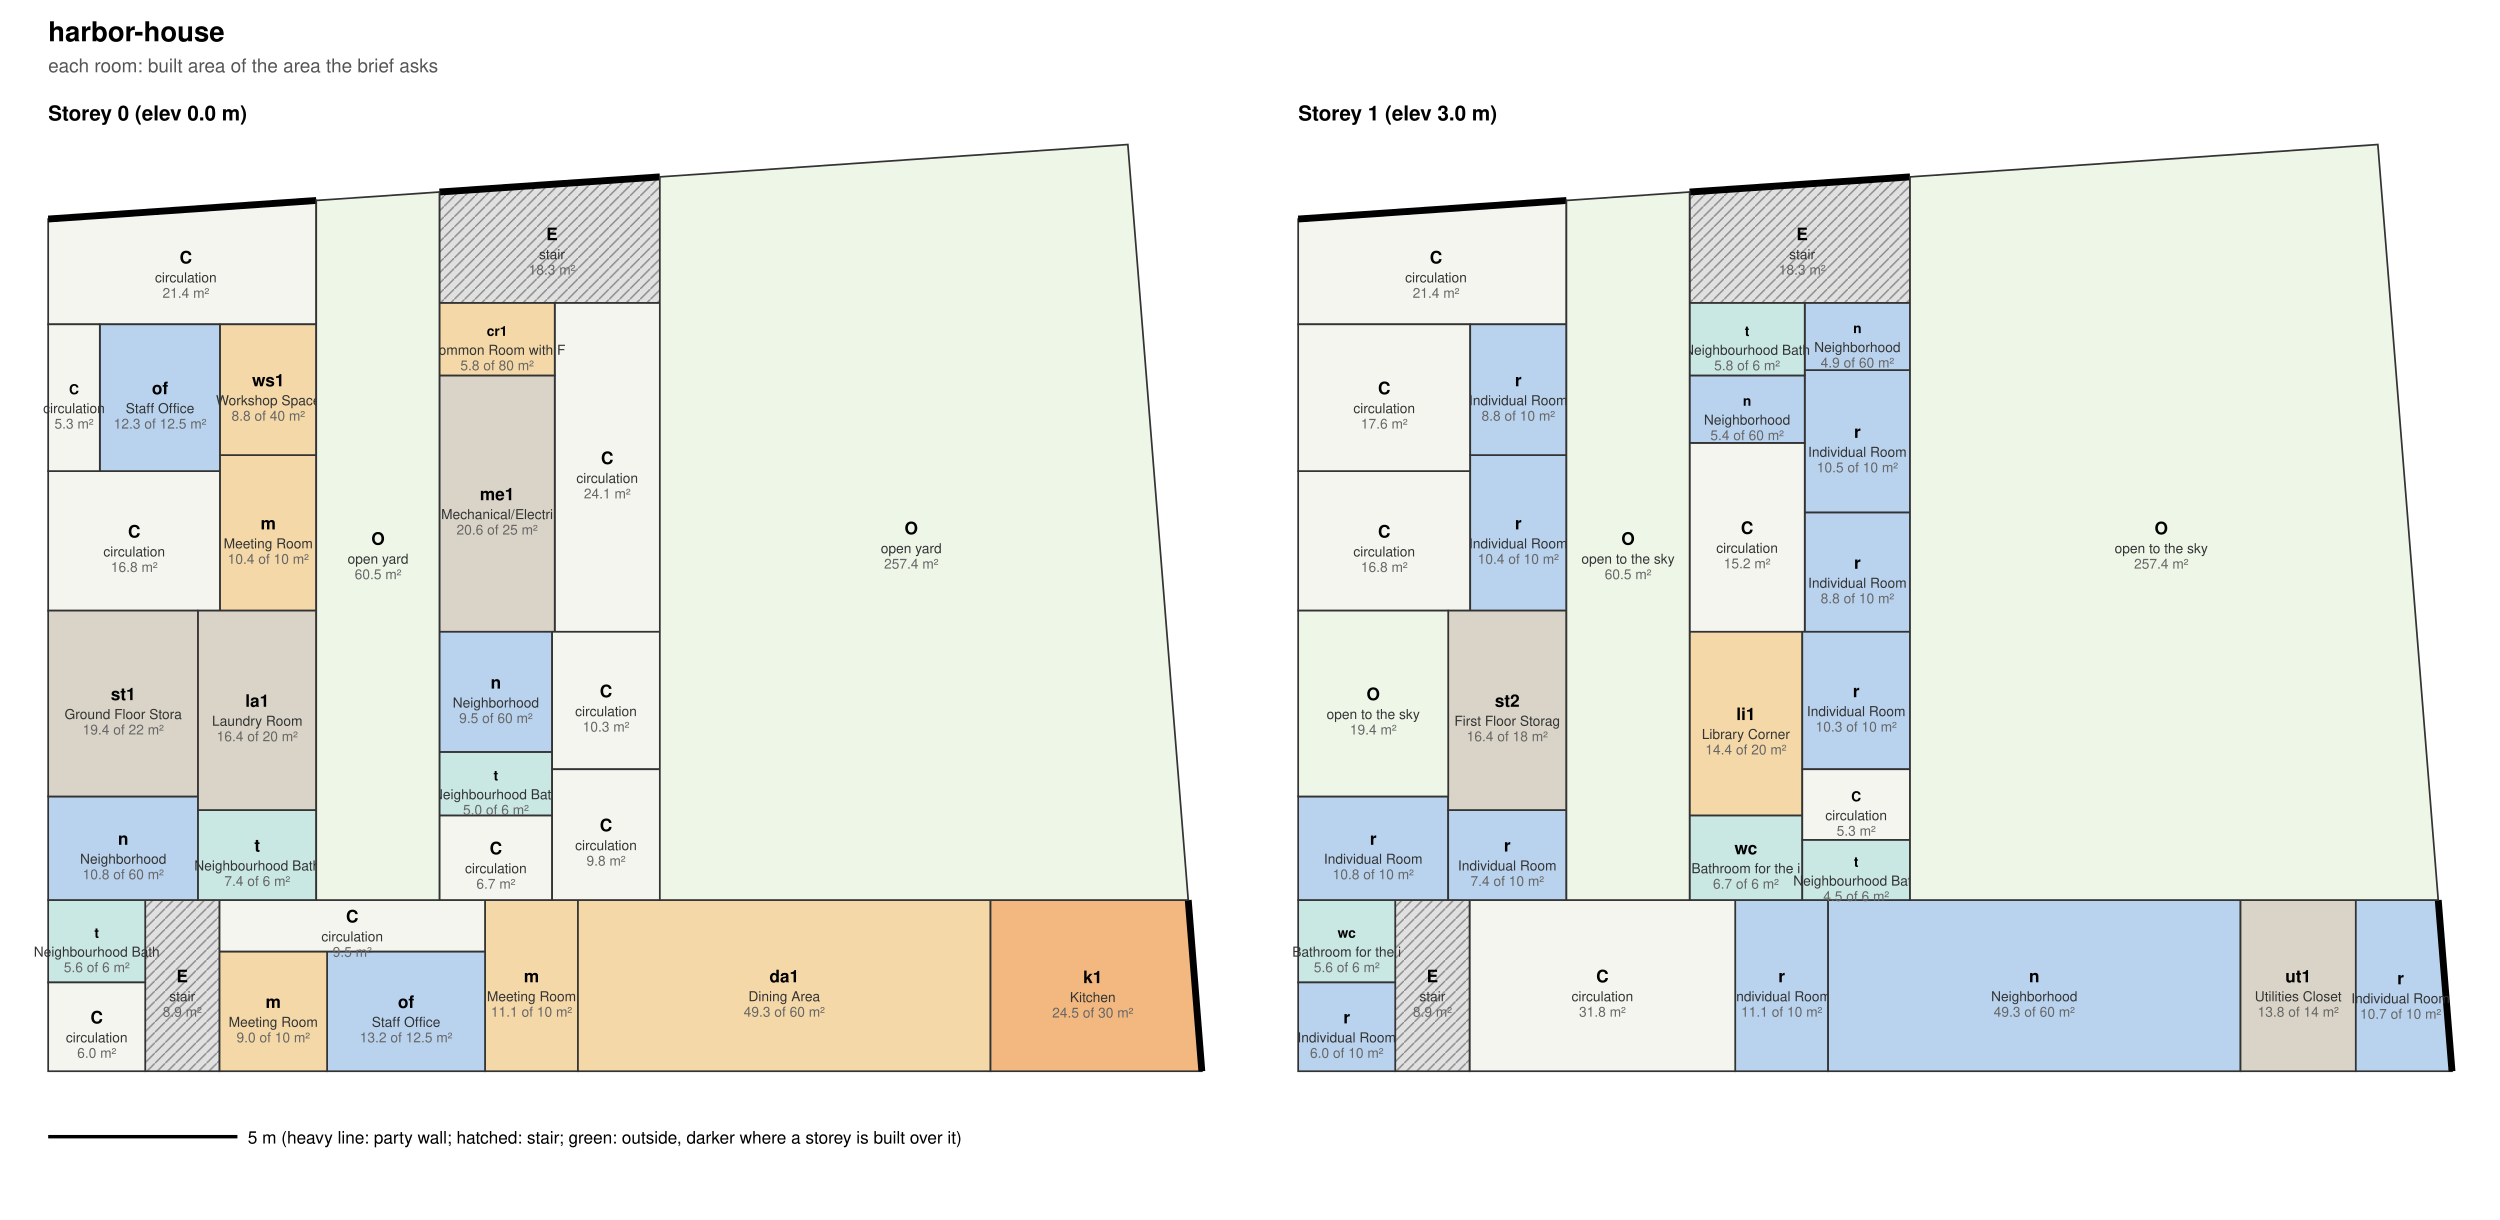
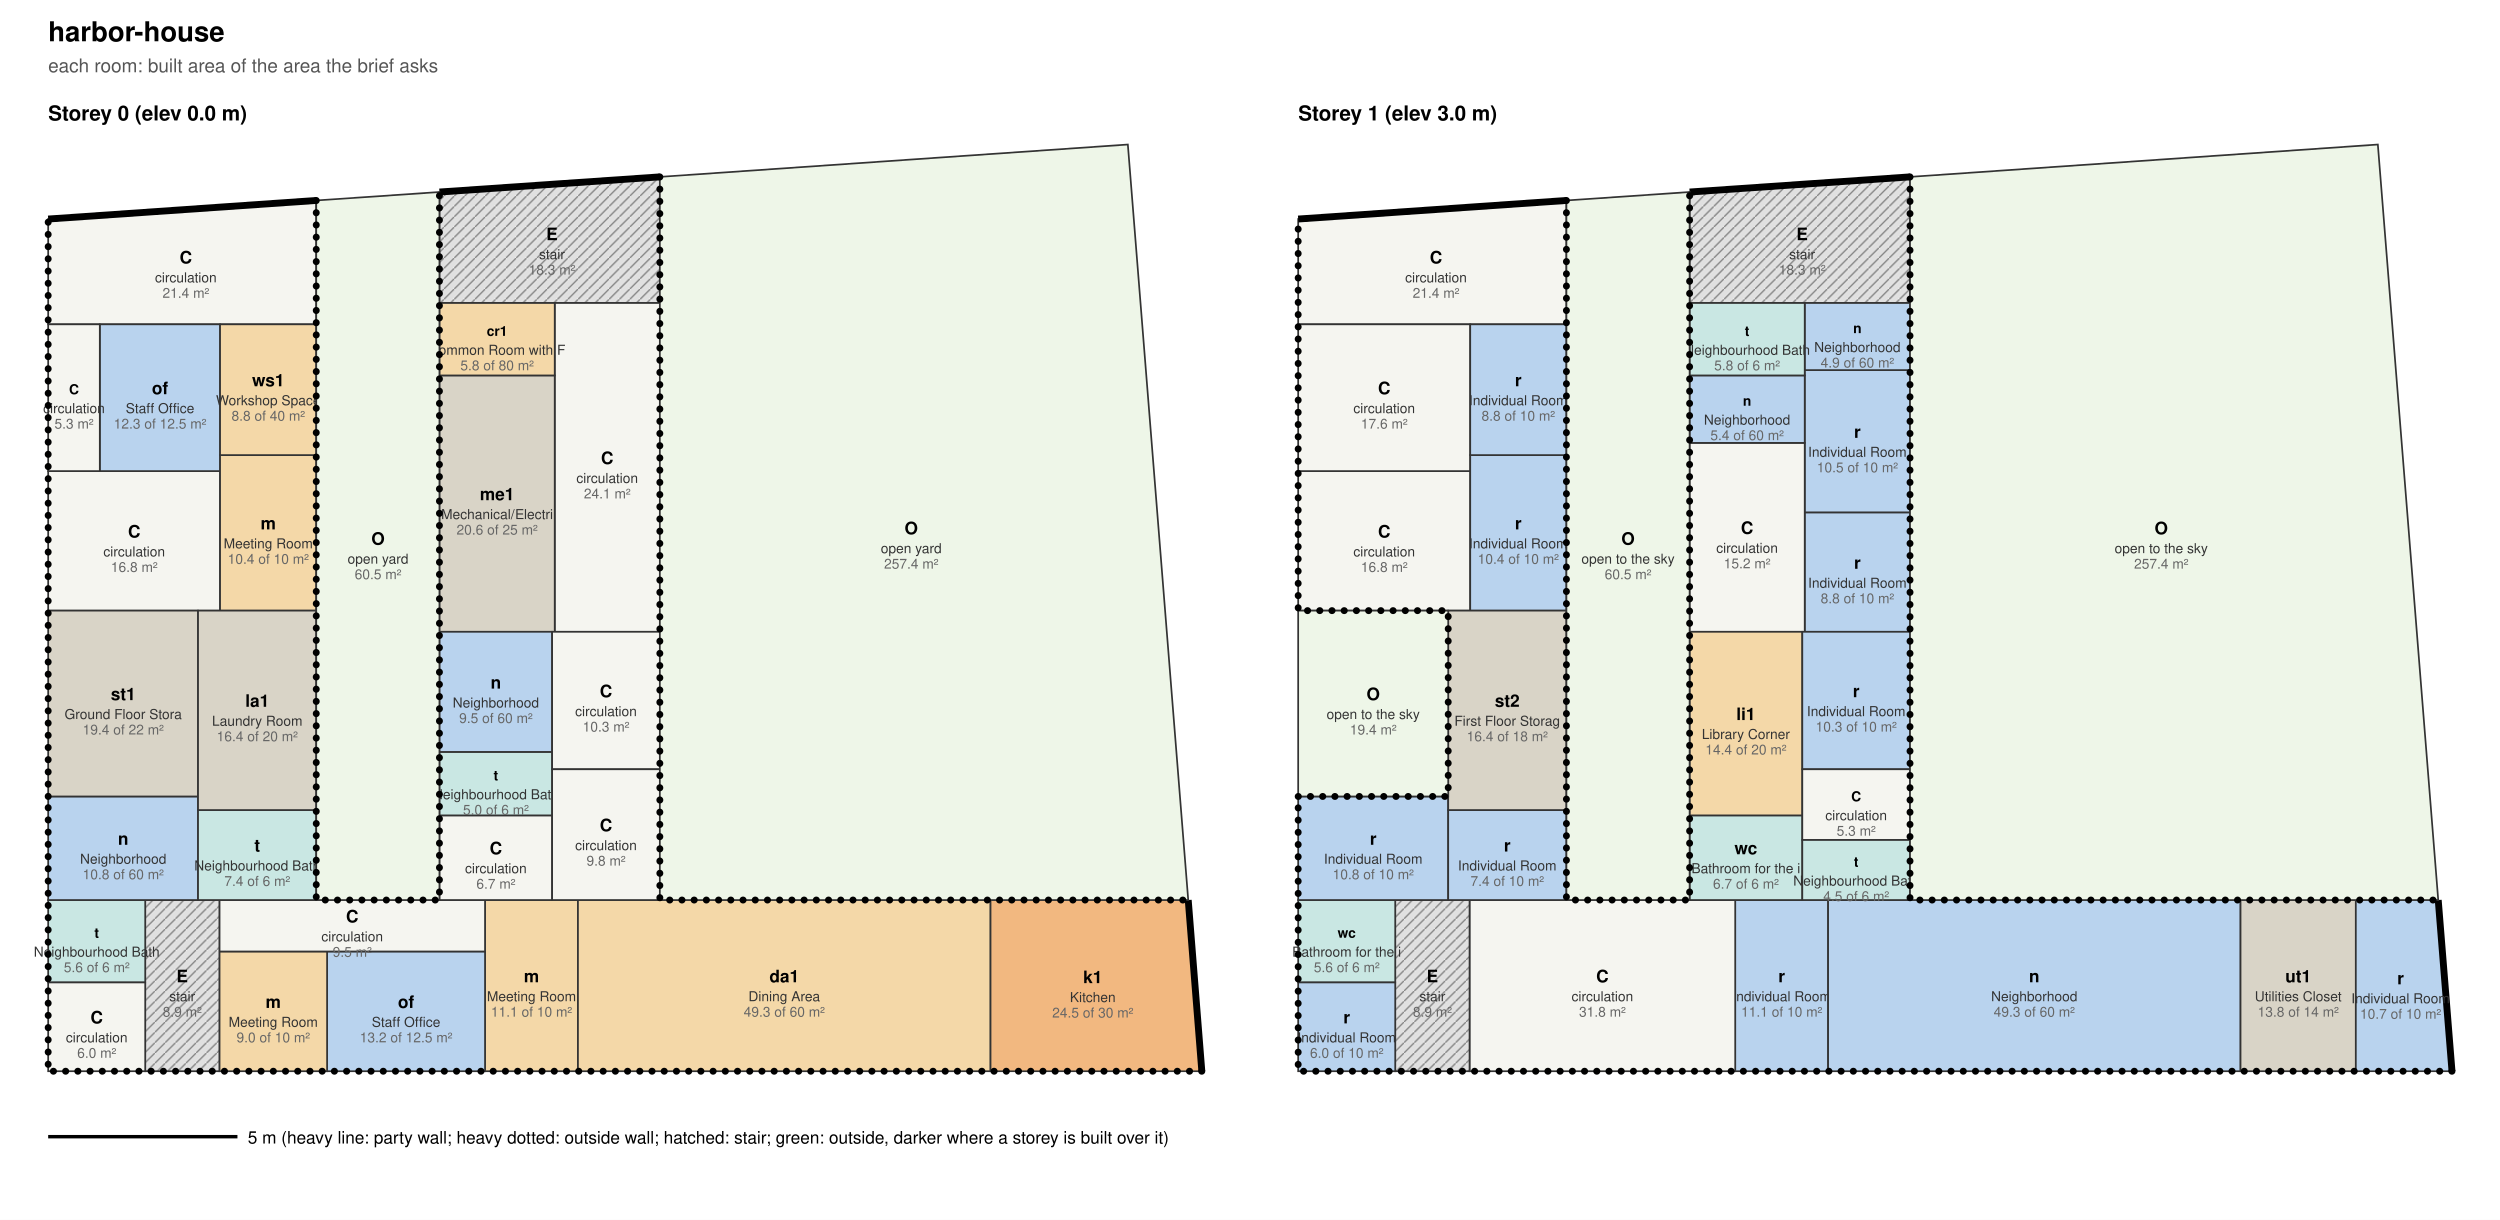
<svg xmlns="http://www.w3.org/2000/svg" width="1453" height="709" viewBox="0 0 1453 709" font-family="Helvetica, Arial, sans-serif">
  <defs>
    <pattern id="stair" width="6" height="6" patternUnits="userSpaceOnUse">
      <rect width="6" height="6" fill="#e0e0e0" />
      <path d="M0 6L6 0" stroke="#888" stroke-width="0.8" />
    </pattern>
  </defs>
  <rect width="100%" height="100%" fill="white" />
  <text x="28.0" y="24" font-size="16" font-weight="bold">harbor-house</text>
  <text x="28.0" y="42" font-size="11" fill="#555">each room: built area of the area the brief asks</text>
  <text x="28.0" y="70.0" font-size="12" font-weight="bold">Storey 0 (elev 0.0 m)</text>
  <polygon points="281.9,622.6 335.9,622.6 335.9,523.1 281.9,523.1" fill="#f4d8a8" stroke="#333" stroke-width="1" />
  <text x="308.9" y="570.9" font-size="10" text-anchor="middle" font-weight="bold">m</text>
  <text x="308.9" y="581.9" font-size="8" text-anchor="middle" fill="#333">Meeting Room</text>
  <text x="308.9" y="590.9" font-size="8" text-anchor="middle" fill="#666">11.1 of 10 m²</text>
  <polygon points="335.9,622.6 575.7,622.6 575.7,523.1 335.9,523.1" fill="#f4d8a8" stroke="#333" stroke-width="1" />
  <text x="455.8" y="570.9" font-size="10" text-anchor="middle" font-weight="bold">da1</text>
  <text x="455.8" y="581.9" font-size="8" text-anchor="middle" fill="#333">Dining Area</text>
  <text x="455.8" y="590.9" font-size="8" text-anchor="middle" fill="#666">49.3 of 60 m²</text>
  <polygon points="575.7,622.6 698.5,622.6 690.6,523.1 575.7,523.1" fill="#f2b880" stroke="#333" stroke-width="1" />
  <line x1="698.5" y1="622.6" x2="690.6" y2="523.1" stroke="#000" stroke-width="4" />
  <text x="635.1" y="571.4" font-size="10" text-anchor="middle" font-weight="bold">k1</text>
  <text x="635.1" y="582.4" font-size="8" text-anchor="middle" fill="#333">Kitchen</text>
  <text x="635.1" y="591.4" font-size="8" text-anchor="middle" fill="#666">24.5 of 30 m²</text>
  <polygon points="281.9,553.0 190.1,553.0 190.1,622.6 281.9,622.6" fill="#b9d3ee" stroke="#333" stroke-width="1" />
  <text x="236.0" y="585.8" font-size="10" text-anchor="middle" font-weight="bold">of</text>
  <text x="236.0" y="596.8" font-size="8" text-anchor="middle" fill="#333">Staff Office</text>
  <text x="236.0" y="605.8" font-size="8" text-anchor="middle" fill="#666">13.2 of 12.5 m²</text>
  <polygon points="190.1,553.0 127.5,553.0 127.5,622.6 190.1,622.6" fill="#f4d8a8" stroke="#333" stroke-width="1" />
  <text x="158.8" y="585.8" font-size="10" text-anchor="middle" font-weight="bold">m</text>
  <text x="158.8" y="596.8" font-size="8" text-anchor="middle" fill="#333">Meeting Room</text>
  <text x="158.8" y="605.8" font-size="8" text-anchor="middle" fill="#666">9.0 of 10 m²</text>
  <polygon points="281.9,553.0 281.9,523.1 127.5,523.1 127.5,553.0" fill="#f5f5f0" stroke="#333" stroke-width="1" />
  <text x="204.7" y="536.1" font-size="10" text-anchor="middle" font-weight="bold">C</text>
  <text x="204.7" y="547.1" font-size="8" text-anchor="middle" fill="#333">circulation</text>
  <text x="204.7" y="556.1" font-size="8" text-anchor="middle" fill="#666">9.5 m²</text>
  <polygon points="127.5,523.1 84.4,523.1 84.4,622.6 127.5,622.6" fill="url(#stair)" stroke="#333" stroke-width="1" />
  <text x="105.9" y="570.9" font-size="10" text-anchor="middle" font-weight="bold">E</text>
  <text x="105.9" y="581.9" font-size="8" text-anchor="middle" fill="#333">stair</text>
  <text x="105.9" y="590.9" font-size="8" text-anchor="middle" fill="#666">8.9 m²</text>
  <polygon points="28.0,523.1 28.0,571.0 84.4,571.0 84.4,523.1" fill="#c9e7e3" stroke="#333" stroke-width="1" />
  <text x="56.2" y="545.0" font-size="8" text-anchor="middle" font-weight="bold">t</text>
  <text x="56.2" y="556.0" font-size="8" text-anchor="middle" fill="#333">Neighbourhood Bath</text>
  <text x="56.2" y="565.0" font-size="8" text-anchor="middle" fill="#666">5.6 of 6 m²</text>
  <polygon points="28.0,571.0 28.0,622.6 84.4,622.6 84.4,571.0" fill="#f5f5f0" stroke="#333" stroke-width="1" />
  <text x="56.2" y="594.8" font-size="10" text-anchor="middle" font-weight="bold">C</text>
  <text x="56.2" y="605.8" font-size="8" text-anchor="middle" fill="#333">circulation</text>
  <text x="56.2" y="614.8" font-size="8" text-anchor="middle" fill="#666">6.0 m²</text>
  <polygon points="255.4,176.1 383.5,176.1 383.5,102.8 255.4,111.6" fill="url(#stair)" stroke="#333" stroke-width="1" />
  <line x1="383.5" y1="102.8" x2="255.4" y2="111.6" stroke="#000" stroke-width="4" />
  <text x="320.8" y="139.6" font-size="10" text-anchor="middle" font-weight="bold">E</text>
  <text x="320.8" y="150.6" font-size="8" text-anchor="middle" fill="#333">stair</text>
  <text x="320.8" y="159.6" font-size="8" text-anchor="middle" fill="#666">18.3 m²</text>
  <polygon points="322.4,176.1 322.4,367.2 383.5,367.2 383.5,176.1" fill="#f5f5f0" stroke="#333" stroke-width="1" />
  <text x="352.9" y="269.7" font-size="10" text-anchor="middle" font-weight="bold">C</text>
  <text x="352.9" y="280.7" font-size="8" text-anchor="middle" fill="#333">circulation</text>
  <text x="352.9" y="289.7" font-size="8" text-anchor="middle" fill="#666">24.1 m²</text>
  <polygon points="322.4,367.2 322.4,218.2 255.4,218.2 255.4,367.2" fill="#d9d4c7" stroke="#333" stroke-width="1" />
  <text x="288.9" y="290.7" font-size="10" text-anchor="middle" font-weight="bold">me1</text>
  <text x="288.9" y="301.7" font-size="8" text-anchor="middle" fill="#333">Mechanical/Electri</text>
  <text x="288.9" y="310.7" font-size="8" text-anchor="middle" fill="#666">20.6 of 25 m²</text>
  <polygon points="322.4,218.2 322.4,176.1 255.4,176.1 255.4,218.2" fill="#f4d8a8" stroke="#333" stroke-width="1" />
  <text x="288.9" y="195.2" font-size="8" text-anchor="middle" font-weight="bold">cr1</text>
  <text x="288.9" y="206.2" font-size="8" text-anchor="middle" fill="#333">Common Room with F</text>
  <text x="288.9" y="215.2" font-size="8" text-anchor="middle" fill="#666">5.8 of 80 m²</text>
  <polygon points="320.9,523.1 320.9,473.9 255.4,473.9 255.4,523.1" fill="#f5f5f0" stroke="#333" stroke-width="1" />
  <text x="288.2" y="496.5" font-size="10" text-anchor="middle" font-weight="bold">C</text>
  <text x="288.2" y="507.5" font-size="8" text-anchor="middle" fill="#333">circulation</text>
  <text x="288.2" y="516.5" font-size="8" text-anchor="middle" fill="#666">6.7 m²</text>
  <polygon points="255.4,367.2 255.4,437.1 320.9,437.1 320.9,367.2" fill="#b9d3ee" stroke="#333" stroke-width="1" />
  <text x="288.2" y="400.2" font-size="10" text-anchor="middle" font-weight="bold">n</text>
  <text x="288.2" y="411.2" font-size="8" text-anchor="middle" fill="#333">Neighborhood</text>
  <text x="288.2" y="420.2" font-size="8" text-anchor="middle" fill="#666">9.5 of 60 m²</text>
  <polygon points="255.4,437.1 255.4,473.9 320.9,473.9 320.9,437.1" fill="#c9e7e3" stroke="#333" stroke-width="1" />
  <text x="288.2" y="453.5" font-size="8" text-anchor="middle" font-weight="bold">t</text>
  <text x="288.2" y="464.5" font-size="8" text-anchor="middle" fill="#333">Neighbourhood Bath</text>
  <text x="288.2" y="473.5" font-size="8" text-anchor="middle" fill="#666">5.0 of 6 m²</text>
  <polygon points="320.9,367.2 320.9,447.1 383.5,447.1 383.5,367.2" fill="#f5f5f0" stroke="#333" stroke-width="1" />
  <text x="352.2" y="405.2" font-size="10" text-anchor="middle" font-weight="bold">C</text>
  <text x="352.2" y="416.2" font-size="8" text-anchor="middle" fill="#333">circulation</text>
  <text x="352.2" y="425.2" font-size="8" text-anchor="middle" fill="#666">10.3 m²</text>
  <polygon points="320.9,447.1 320.9,523.1 383.5,523.1 383.5,447.1" fill="#f5f5f0" stroke="#333" stroke-width="1" />
  <text x="352.2" y="483.1" font-size="10" text-anchor="middle" font-weight="bold">C</text>
  <text x="352.2" y="494.1" font-size="8" text-anchor="middle" fill="#333">circulation</text>
  <text x="352.2" y="503.1" font-size="8" text-anchor="middle" fill="#666">9.8 m²</text>
  <polygon points="28.0,127.3 28.0,188.5 183.8,188.5 183.8,116.5" fill="#f5f5f0" stroke="#333" stroke-width="1" />
  <line x1="183.8" y1="116.5" x2="28.0" y2="127.3" stroke="#000" stroke-width="4" />
  <text x="108.0" y="153.1" font-size="10" text-anchor="middle" font-weight="bold">C</text>
  <text x="108.0" y="164.1" font-size="8" text-anchor="middle" fill="#333">circulation</text>
  <text x="108.0" y="173.1" font-size="8" text-anchor="middle" fill="#666">21.4 m²</text>
  <polygon points="127.9,354.9 127.9,273.8 28.0,273.8 28.0,354.9" fill="#f5f5f0" stroke="#333" stroke-width="1" />
  <text x="78.0" y="312.4" font-size="10" text-anchor="middle" font-weight="bold">C</text>
  <text x="78.0" y="323.4" font-size="8" text-anchor="middle" fill="#333">circulation</text>
  <text x="78.0" y="332.4" font-size="8" text-anchor="middle" fill="#666">16.8 m²</text>
  <polygon points="127.9,188.5 58.0,188.5 58.0,273.8 127.9,273.8" fill="#b9d3ee" stroke="#333" stroke-width="1" />
  <text x="93.0" y="229.1" font-size="10" text-anchor="middle" font-weight="bold">of</text>
  <text x="93.0" y="240.1" font-size="8" text-anchor="middle" fill="#333">Staff Office</text>
  <text x="93.0" y="249.1" font-size="8" text-anchor="middle" fill="#666">12.3 of 12.5 m²</text>
  <polygon points="58.0,188.5 28.0,188.5 28.0,273.8 58.0,273.8" fill="#f5f5f0" stroke="#333" stroke-width="1" />
  <text x="43.0" y="229.1" font-size="8" text-anchor="middle" font-weight="bold">C</text>
  <text x="43.0" y="240.1" font-size="8" text-anchor="middle" fill="#333">circulation</text>
  <text x="43.0" y="249.1" font-size="8" text-anchor="middle" fill="#666">5.3 m²</text>
  <polygon points="183.8,354.9 183.8,264.5 127.9,264.5 127.9,354.9" fill="#f4d8a8" stroke="#333" stroke-width="1" />
  <text x="155.9" y="307.7" font-size="10" text-anchor="middle" font-weight="bold">m</text>
  <text x="155.9" y="318.7" font-size="8" text-anchor="middle" fill="#333">Meeting Room</text>
  <text x="155.9" y="327.7" font-size="8" text-anchor="middle" fill="#666">10.4 of 10 m²</text>
  <polygon points="183.8,264.5 183.8,188.5 127.9,188.5 127.9,264.5" fill="#f4d8a8" stroke="#333" stroke-width="1" />
  <text x="155.9" y="224.5" font-size="10" text-anchor="middle" font-weight="bold">ws1</text>
  <text x="155.9" y="235.5" font-size="8" text-anchor="middle" fill="#333">Workshop Space</text>
  <text x="155.9" y="244.5" font-size="8" text-anchor="middle" fill="#666">8.8 of 40 m²</text>
  <polygon points="115.1,523.1 115.1,462.9 28.0,462.9 28.0,523.1" fill="#b9d3ee" stroke="#333" stroke-width="1" />
  <text x="71.6" y="491.0" font-size="10" text-anchor="middle" font-weight="bold">n</text>
  <text x="71.6" y="502.0" font-size="8" text-anchor="middle" fill="#333">Neighborhood</text>
  <text x="71.6" y="511.0" font-size="8" text-anchor="middle" fill="#666">10.8 of 60 m²</text>
  <polygon points="115.1,462.9 115.1,354.9 28.0,354.9 28.0,462.9" fill="#d9d4c7" stroke="#333" stroke-width="1" />
  <text x="71.6" y="406.9" font-size="10" text-anchor="middle" font-weight="bold">st1</text>
  <text x="71.6" y="417.9" font-size="8" text-anchor="middle" fill="#333">Ground Floor Stora</text>
  <text x="71.6" y="426.9" font-size="8" text-anchor="middle" fill="#666">19.4 of 22 m²</text>
  <polygon points="183.8,523.1 183.8,470.8 115.1,470.8 115.1,523.1" fill="#c9e7e3" stroke="#333" stroke-width="1" />
  <text x="149.5" y="494.9" font-size="10" text-anchor="middle" font-weight="bold">t</text>
  <text x="149.5" y="505.9" font-size="8" text-anchor="middle" fill="#333">Neighbourhood Bath</text>
  <text x="149.5" y="514.9" font-size="8" text-anchor="middle" fill="#666">7.4 of 6 m²</text>
  <polygon points="183.8,470.8 183.8,354.9 115.1,354.9 115.1,470.8" fill="#d9d4c7" stroke="#333" stroke-width="1" />
  <text x="149.5" y="410.8" font-size="10" text-anchor="middle" font-weight="bold">la1</text>
  <text x="149.5" y="421.8" font-size="8" text-anchor="middle" fill="#333">Laundry Room</text>
  <text x="149.5" y="430.8" font-size="8" text-anchor="middle" fill="#666">16.4 of 20 m²</text>
  <polygon points="655.5,84.0 383.5,102.8 383.5,523.1 690.6,523.1" fill="#eef6e8" stroke="#333" stroke-width="1" />
  <text x="529.6" y="310.5" font-size="10" text-anchor="middle" font-weight="bold">O</text>
  <text x="529.6" y="321.5" font-size="8" text-anchor="middle" fill="#333">open yard</text>
  <text x="529.6" y="330.5" font-size="8" text-anchor="middle" fill="#666">257.4 m²</text>
  <polygon points="255.4,111.6 183.8,116.5 183.8,523.1 255.4,523.1" fill="#eef6e8" stroke="#333" stroke-width="1" />
  <text x="219.7" y="316.6" font-size="10" text-anchor="middle" font-weight="bold">O</text>
  <text x="219.7" y="327.6" font-size="8" text-anchor="middle" fill="#333">open yard</text>
  <text x="219.7" y="336.6" font-size="8" text-anchor="middle" fill="#666">60.5 m²</text>
+   <polyline points="28.0,462.9 28.0,354.9 28.0,273.8 28.0,188.5 28.0,127.3" fill="none" stroke="#000" stroke-width="4" stroke-dasharray="0.1 7" stroke-linecap="round" />
+   <polyline points="183.8,116.5 183.8,188.5 183.8,264.5 183.8,354.9 183.8,470.8 183.8,523.1 255.4,523.1 255.4,473.9 255.4,437.1 255.4,367.2 255.4,218.2 255.4,176.1 255.4,111.6" fill="none" stroke="#000" stroke-width="4" stroke-dasharray="0.1 7" stroke-linecap="round" />
+   <polyline points="383.5,102.8 383.5,176.1 383.5,367.2 383.5,447.1 383.5,523.1 575.7,523.1 690.6,523.1" fill="none" stroke="#000" stroke-width="4" stroke-dasharray="0.1 7" stroke-linecap="round" />
+   <polyline points="698.5,622.6 575.7,622.6 335.9,622.6 281.9,622.6 190.1,622.6 127.5,622.6 84.4,622.6 28.0,622.6 28.0,571.0 28.0,523.1 28.0,462.9" fill="none" stroke="#000" stroke-width="4" stroke-dasharray="0.1 7" stroke-linecap="round" />
  <text x="754.542" y="70.0" font-size="12" font-weight="bold">Storey 1 (elev 3.0 m)</text>
  <polygon points="1008.5,622.6 1062.5,622.6 1062.5,523.1 1008.5,523.1" fill="#b9d3ee" stroke="#333" stroke-width="1" />
  <text x="1035.5" y="570.9" font-size="10" text-anchor="middle" font-weight="bold">r</text>
  <text x="1035.5" y="581.9" font-size="8" text-anchor="middle" fill="#333">Individual Room</text>
  <text x="1035.5" y="590.9" font-size="8" text-anchor="middle" fill="#666">11.1 of 10 m²</text>
  <polygon points="1062.5,622.6 1302.2,622.6 1302.2,523.1 1062.5,523.1" fill="#b9d3ee" stroke="#333" stroke-width="1" />
  <text x="1182.3" y="570.9" font-size="10" text-anchor="middle" font-weight="bold">n</text>
  <text x="1182.3" y="581.9" font-size="8" text-anchor="middle" fill="#333">Neighborhood</text>
  <text x="1182.3" y="590.9" font-size="8" text-anchor="middle" fill="#666">49.3 of 60 m²</text>
  <polygon points="1302.2,622.6 1369.2,622.6 1369.2,523.1 1302.2,523.1" fill="#d9d4c7" stroke="#333" stroke-width="1" />
  <text x="1335.7" y="570.9" font-size="10" text-anchor="middle" font-weight="bold">ut1</text>
  <text x="1335.7" y="581.9" font-size="8" text-anchor="middle" fill="#333">Utilities Closet</text>
  <text x="1335.7" y="590.9" font-size="8" text-anchor="middle" fill="#666">13.8 of 14 m²</text>
  <polygon points="1369.2,523.1 1369.2,622.6 1425.1,622.6 1417.1,523.1" fill="#b9d3ee" stroke="#333" stroke-width="1" />
  <line x1="1425.1" y1="622.6" x2="1417.1" y2="523.1" stroke="#000" stroke-width="4" />
  <text x="1395.2" y="572.1" font-size="10" text-anchor="middle" font-weight="bold">r</text>
  <text x="1395.2" y="583.1" font-size="8" text-anchor="middle" fill="#333">Individual Room</text>
  <text x="1395.2" y="592.1" font-size="8" text-anchor="middle" fill="#666">10.7 of 10 m²</text>
  <polygon points="1008.5,622.6 1008.5,523.1 854.1,523.1 854.1,622.6" fill="#f5f5f0" stroke="#333" stroke-width="1" />
  <text x="931.3" y="570.9" font-size="10" text-anchor="middle" font-weight="bold">C</text>
  <text x="931.3" y="581.9" font-size="8" text-anchor="middle" fill="#333">circulation</text>
  <text x="931.3" y="590.9" font-size="8" text-anchor="middle" fill="#666">31.8 m²</text>
  <polygon points="854.1,523.1 810.9,523.1 810.9,622.6 854.1,622.6" fill="url(#stair)" stroke="#333" stroke-width="1" />
  <text x="832.5" y="570.9" font-size="10" text-anchor="middle" font-weight="bold">E</text>
  <text x="832.5" y="581.9" font-size="8" text-anchor="middle" fill="#333">stair</text>
  <text x="832.5" y="590.9" font-size="8" text-anchor="middle" fill="#666">8.9 m²</text>
  <polygon points="754.5,523.1 754.5,571.0 810.9,571.0 810.9,523.1" fill="#c9e7e3" stroke="#333" stroke-width="1" />
  <text x="782.7" y="545.0" font-size="8" text-anchor="middle" font-weight="bold">wc</text>
  <text x="782.7" y="556.0" font-size="8" text-anchor="middle" fill="#333">Bathroom for the i</text>
  <text x="782.7" y="565.0" font-size="8" text-anchor="middle" fill="#666">5.6 of 6 m²</text>
  <polygon points="754.5,571.0 754.5,622.6 810.9,622.6 810.9,571.0" fill="#b9d3ee" stroke="#333" stroke-width="1" />
  <text x="782.7" y="594.8" font-size="10" text-anchor="middle" font-weight="bold">r</text>
  <text x="782.7" y="605.8" font-size="8" text-anchor="middle" fill="#333">Individual Room</text>
  <text x="782.7" y="614.8" font-size="8" text-anchor="middle" fill="#666">6.0 of 10 m²</text>
  <polygon points="982.0,176.1 1110.1,176.1 1110.1,102.8 982.0,111.6" fill="url(#stair)" stroke="#333" stroke-width="1" />
  <line x1="1110.1" y1="102.8" x2="982.0" y2="111.6" stroke="#000" stroke-width="4" />
  <text x="1047.4" y="139.6" font-size="10" text-anchor="middle" font-weight="bold">E</text>
  <text x="1047.4" y="150.6" font-size="8" text-anchor="middle" fill="#333">stair</text>
  <text x="1047.4" y="159.6" font-size="8" text-anchor="middle" fill="#666">18.3 m²</text>
  <polygon points="1110.1,215.1 1048.9,215.1 1048.9,297.9 1110.1,297.9" fill="#b9d3ee" stroke="#333" stroke-width="1" />
  <text x="1079.5" y="254.5" font-size="10" text-anchor="middle" font-weight="bold">r</text>
  <text x="1079.5" y="265.5" font-size="8" text-anchor="middle" fill="#333">Individual Room</text>
  <text x="1079.5" y="274.5" font-size="8" text-anchor="middle" fill="#666">10.5 of 10 m²</text>
  <polygon points="1048.9,215.1 1110.1,215.1 1110.1,176.1 1048.9,176.1" fill="#b9d3ee" stroke="#333" stroke-width="1" />
  <text x="1079.5" y="193.6" font-size="8" text-anchor="middle" font-weight="bold">n</text>
  <text x="1079.5" y="204.6" font-size="8" text-anchor="middle" fill="#333">Neighborhood</text>
  <text x="1079.5" y="213.6" font-size="8" text-anchor="middle" fill="#666">4.9 of 60 m²</text>
  <polygon points="1048.9,297.9 1048.9,367.2 1110.1,367.2 1110.1,297.9" fill="#b9d3ee" stroke="#333" stroke-width="1" />
  <text x="1079.5" y="330.6" font-size="10" text-anchor="middle" font-weight="bold">r</text>
  <text x="1079.5" y="341.6" font-size="8" text-anchor="middle" fill="#333">Individual Room</text>
  <text x="1079.5" y="350.6" font-size="8" text-anchor="middle" fill="#666">8.8 of 10 m²</text>
  <polygon points="1048.9,367.2 1048.9,257.4 982.0,257.4 982.0,367.2" fill="#f5f5f0" stroke="#333" stroke-width="1" />
  <text x="1015.4" y="310.3" font-size="10" text-anchor="middle" font-weight="bold">C</text>
  <text x="1015.4" y="321.3" font-size="8" text-anchor="middle" fill="#333">circulation</text>
  <text x="1015.4" y="330.3" font-size="8" text-anchor="middle" fill="#666">15.2 m²</text>
  <polygon points="1048.9,257.4 1048.9,218.2 982.0,218.2 982.0,257.4" fill="#b9d3ee" stroke="#333" stroke-width="1" />
  <text x="1015.4" y="235.8" font-size="8" text-anchor="middle" font-weight="bold">n</text>
  <text x="1015.4" y="246.8" font-size="8" text-anchor="middle" fill="#333">Neighborhood</text>
  <text x="1015.4" y="255.8" font-size="8" text-anchor="middle" fill="#666">5.4 of 60 m²</text>
  <polygon points="1048.9,218.2 1048.9,176.1 982.0,176.1 982.0,218.2" fill="#c9e7e3" stroke="#333" stroke-width="1" />
  <text x="1015.4" y="195.2" font-size="8" text-anchor="middle" font-weight="bold">t</text>
  <text x="1015.4" y="206.2" font-size="8" text-anchor="middle" fill="#333">Neighbourhood Bath</text>
  <text x="1015.4" y="215.2" font-size="8" text-anchor="middle" fill="#666">5.8 of 6 m²</text>
  <polygon points="1047.5,523.1 1047.5,473.9 982.0,473.9 982.0,523.1" fill="#c9e7e3" stroke="#333" stroke-width="1" />
  <text x="1014.7" y="496.5" font-size="10" text-anchor="middle" font-weight="bold">wc</text>
  <text x="1014.7" y="507.5" font-size="8" text-anchor="middle" fill="#333">Bathroom for the i</text>
  <text x="1014.7" y="516.5" font-size="8" text-anchor="middle" fill="#666">6.7 of 6 m²</text>
  <polygon points="982.0,367.2 982.0,473.9 1047.5,473.9 1047.5,367.2" fill="#f4d8a8" stroke="#333" stroke-width="1" />
  <text x="1014.7" y="418.5" font-size="10" text-anchor="middle" font-weight="bold">li1</text>
  <text x="1014.7" y="429.5" font-size="8" text-anchor="middle" fill="#333">Library Corner</text>
  <text x="1014.7" y="438.5" font-size="8" text-anchor="middle" fill="#666">14.4 of 20 m²</text>
  <polygon points="1047.5,367.2 1047.5,447.1 1110.1,447.1 1110.1,367.2" fill="#b9d3ee" stroke="#333" stroke-width="1" />
  <text x="1078.8" y="405.2" font-size="10" text-anchor="middle" font-weight="bold">r</text>
  <text x="1078.8" y="416.2" font-size="8" text-anchor="middle" fill="#333">Individual Room</text>
  <text x="1078.8" y="425.2" font-size="8" text-anchor="middle" fill="#666">10.3 of 10 m²</text>
  <polygon points="1047.5,447.1 1047.5,488.2 1110.1,488.2 1110.1,447.1" fill="#f5f5f0" stroke="#333" stroke-width="1" />
  <text x="1078.8" y="465.7" font-size="8" text-anchor="middle" font-weight="bold">C</text>
  <text x="1078.8" y="476.7" font-size="8" text-anchor="middle" fill="#333">circulation</text>
  <text x="1078.8" y="485.7" font-size="8" text-anchor="middle" fill="#666">5.3 m²</text>
  <polygon points="1047.5,488.2 1047.5,523.1 1110.1,523.1 1110.1,488.2" fill="#c9e7e3" stroke="#333" stroke-width="1" />
  <text x="1078.8" y="503.7" font-size="8" text-anchor="middle" font-weight="bold">t</text>
  <text x="1078.8" y="514.7" font-size="8" text-anchor="middle" fill="#333">Neighbourhood Bath</text>
  <text x="1078.8" y="523.7" font-size="8" text-anchor="middle" fill="#666">4.5 of 6 m²</text>
  <polygon points="754.5,127.3 754.5,188.5 910.4,188.5 910.4,116.5" fill="#f5f5f0" stroke="#333" stroke-width="1" />
  <line x1="910.4" y1="116.5" x2="754.5" y2="127.3" stroke="#000" stroke-width="4" />
  <text x="834.6" y="153.1" font-size="10" text-anchor="middle" font-weight="bold">C</text>
  <text x="834.6" y="164.1" font-size="8" text-anchor="middle" fill="#333">circulation</text>
  <text x="834.6" y="173.1" font-size="8" text-anchor="middle" fill="#666">21.4 m²</text>
  <polygon points="854.5,354.9 854.5,273.8 754.5,273.8 754.5,354.9" fill="#f5f5f0" stroke="#333" stroke-width="1" />
  <text x="804.5" y="312.4" font-size="10" text-anchor="middle" font-weight="bold">C</text>
  <text x="804.5" y="323.4" font-size="8" text-anchor="middle" fill="#333">circulation</text>
  <text x="804.5" y="332.4" font-size="8" text-anchor="middle" fill="#666">16.8 m²</text>
  <polygon points="854.5,188.5 754.5,188.5 754.5,273.8 854.5,273.8" fill="#f5f5f0" stroke="#333" stroke-width="1" />
  <text x="804.5" y="229.1" font-size="10" text-anchor="middle" font-weight="bold">C</text>
  <text x="804.5" y="240.1" font-size="8" text-anchor="middle" fill="#333">circulation</text>
  <text x="804.5" y="249.1" font-size="8" text-anchor="middle" fill="#666">17.6 m²</text>
  <polygon points="910.4,354.9 910.4,264.5 854.5,264.5 854.5,354.9" fill="#b9d3ee" stroke="#333" stroke-width="1" />
  <text x="882.4" y="307.7" font-size="10" text-anchor="middle" font-weight="bold">r</text>
  <text x="882.4" y="318.7" font-size="8" text-anchor="middle" fill="#333">Individual Room</text>
  <text x="882.4" y="327.7" font-size="8" text-anchor="middle" fill="#666">10.4 of 10 m²</text>
  <polygon points="910.4,264.5 910.4,188.5 854.5,188.5 854.5,264.5" fill="#b9d3ee" stroke="#333" stroke-width="1" />
  <text x="882.4" y="224.5" font-size="10" text-anchor="middle" font-weight="bold">r</text>
  <text x="882.4" y="235.5" font-size="8" text-anchor="middle" fill="#333">Individual Room</text>
  <text x="882.4" y="244.5" font-size="8" text-anchor="middle" fill="#666">8.8 of 10 m²</text>
  <polygon points="841.7,523.1 841.7,462.9 754.5,462.9 754.5,523.1" fill="#b9d3ee" stroke="#333" stroke-width="1" />
  <text x="798.1" y="491.0" font-size="10" text-anchor="middle" font-weight="bold">r</text>
  <text x="798.1" y="502.0" font-size="8" text-anchor="middle" fill="#333">Individual Room</text>
  <text x="798.1" y="511.0" font-size="8" text-anchor="middle" fill="#666">10.8 of 10 m²</text>
  <polygon points="910.4,523.1 910.4,470.8 841.7,470.8 841.7,523.1" fill="#b9d3ee" stroke="#333" stroke-width="1" />
  <text x="876.0" y="494.9" font-size="10" text-anchor="middle" font-weight="bold">r</text>
  <text x="876.0" y="505.9" font-size="8" text-anchor="middle" fill="#333">Individual Room</text>
  <text x="876.0" y="514.9" font-size="8" text-anchor="middle" fill="#666">7.4 of 10 m²</text>
  <polygon points="910.4,470.8 910.4,354.9 841.7,354.9 841.7,470.8" fill="#d9d4c7" stroke="#333" stroke-width="1" />
  <text x="876.0" y="410.8" font-size="10" text-anchor="middle" font-weight="bold">st2</text>
  <text x="876.0" y="421.8" font-size="8" text-anchor="middle" fill="#333">First Floor Storag</text>
  <text x="876.0" y="430.8" font-size="8" text-anchor="middle" fill="#666">16.4 of 18 m²</text>
  <polygon points="1382.0,84.0 1110.1,102.8 1110.1,523.1 1417.1,523.1" fill="#eef6e8" stroke="#333" stroke-width="1" />
  <text x="1256.1" y="310.5" font-size="10" text-anchor="middle" font-weight="bold">O</text>
  <text x="1256.1" y="321.5" font-size="8" text-anchor="middle" fill="#333">open to the sky</text>
  <text x="1256.1" y="330.5" font-size="8" text-anchor="middle" fill="#666">257.4 m²</text>
  <polygon points="982.0,111.6 910.4,116.5 910.4,523.1 982.0,523.1" fill="#eef6e8" stroke="#333" stroke-width="1" />
  <text x="946.2" y="316.6" font-size="10" text-anchor="middle" font-weight="bold">O</text>
  <text x="946.2" y="327.6" font-size="8" text-anchor="middle" fill="#333">open to the sky</text>
  <text x="946.2" y="336.6" font-size="8" text-anchor="middle" fill="#666">60.5 m²</text>
  <polygon points="841.7,462.9 841.7,354.9 754.5,354.9 754.5,462.9" fill="#eef6e8" stroke="#333" stroke-width="1" />
  <text x="798.1" y="406.9" font-size="10" text-anchor="middle" font-weight="bold">O</text>
  <text x="798.1" y="417.9" font-size="8" text-anchor="middle" fill="#333">open to the sky</text>
  <text x="798.1" y="426.9" font-size="8" text-anchor="middle" fill="#666">19.4 m²</text>
+   <polyline points="754.5,462.9 841.7,462.9 841.7,354.9 754.5,354.9 754.5,273.8 754.5,188.5 754.5,127.3" fill="none" stroke="#000" stroke-width="4" stroke-dasharray="0.1 7" stroke-linecap="round" />
+   <polyline points="910.4,116.5 910.4,188.5 910.4,264.5 910.4,354.9 910.4,470.8 910.4,523.1 982.0,523.1 982.0,473.9 982.0,367.2 982.0,257.4 982.0,218.2 982.0,176.1 982.0,111.6" fill="none" stroke="#000" stroke-width="4" stroke-dasharray="0.1 7" stroke-linecap="round" />
+   <polyline points="1110.1,102.8 1110.1,176.1 1110.1,215.1 1110.1,297.9 1110.1,367.2 1110.1,447.1 1110.1,488.2 1110.1,523.1 1302.2,523.1 1369.2,523.1 1417.1,523.1" fill="none" stroke="#000" stroke-width="4" stroke-dasharray="0.1 7" stroke-linecap="round" />
+   <polyline points="1425.1,622.6 1369.2,622.6 1302.2,622.6 1062.5,622.6 1008.5,622.6 854.1,622.6 810.9,622.6 754.5,622.6 754.5,571.0 754.5,523.1 754.5,462.9" fill="none" stroke="#000" stroke-width="4" stroke-dasharray="0.1 7" stroke-linecap="round" />
  <line x1="28.0" y1="660.639" x2="138.0" y2="660.639" stroke="#000" stroke-width="2" />
-   <text x="144.0" y="664.639" font-size="10">5 m (heavy line: party wall; hatched: stair; green: outside, darker where a storey is built over it)</text>
+   <text x="144.0" y="664.639" font-size="10">5 m (heavy line: party wall; heavy dotted: outside wall; hatched: stair; green: outside, darker where a storey is built over it)</text>
</svg>
